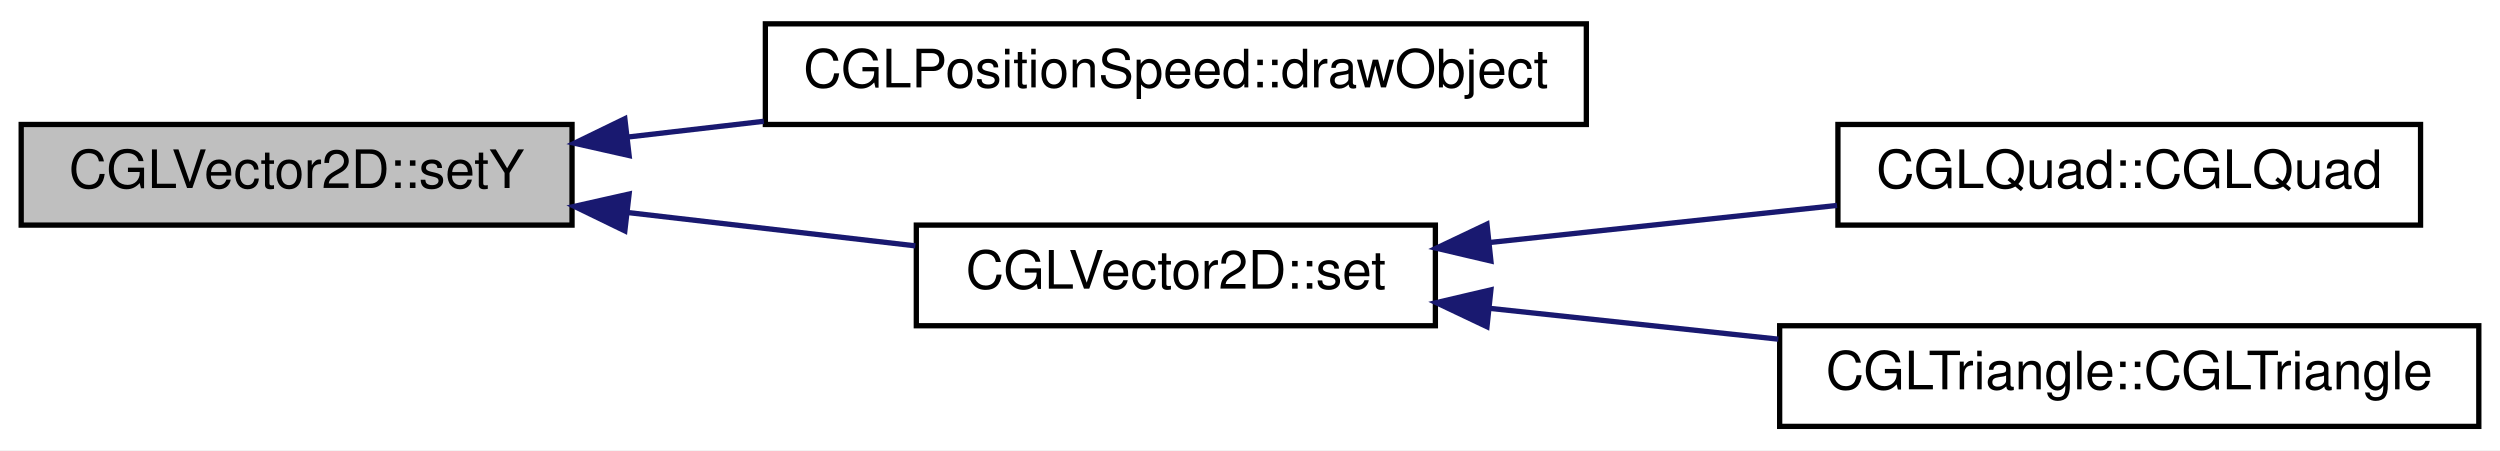
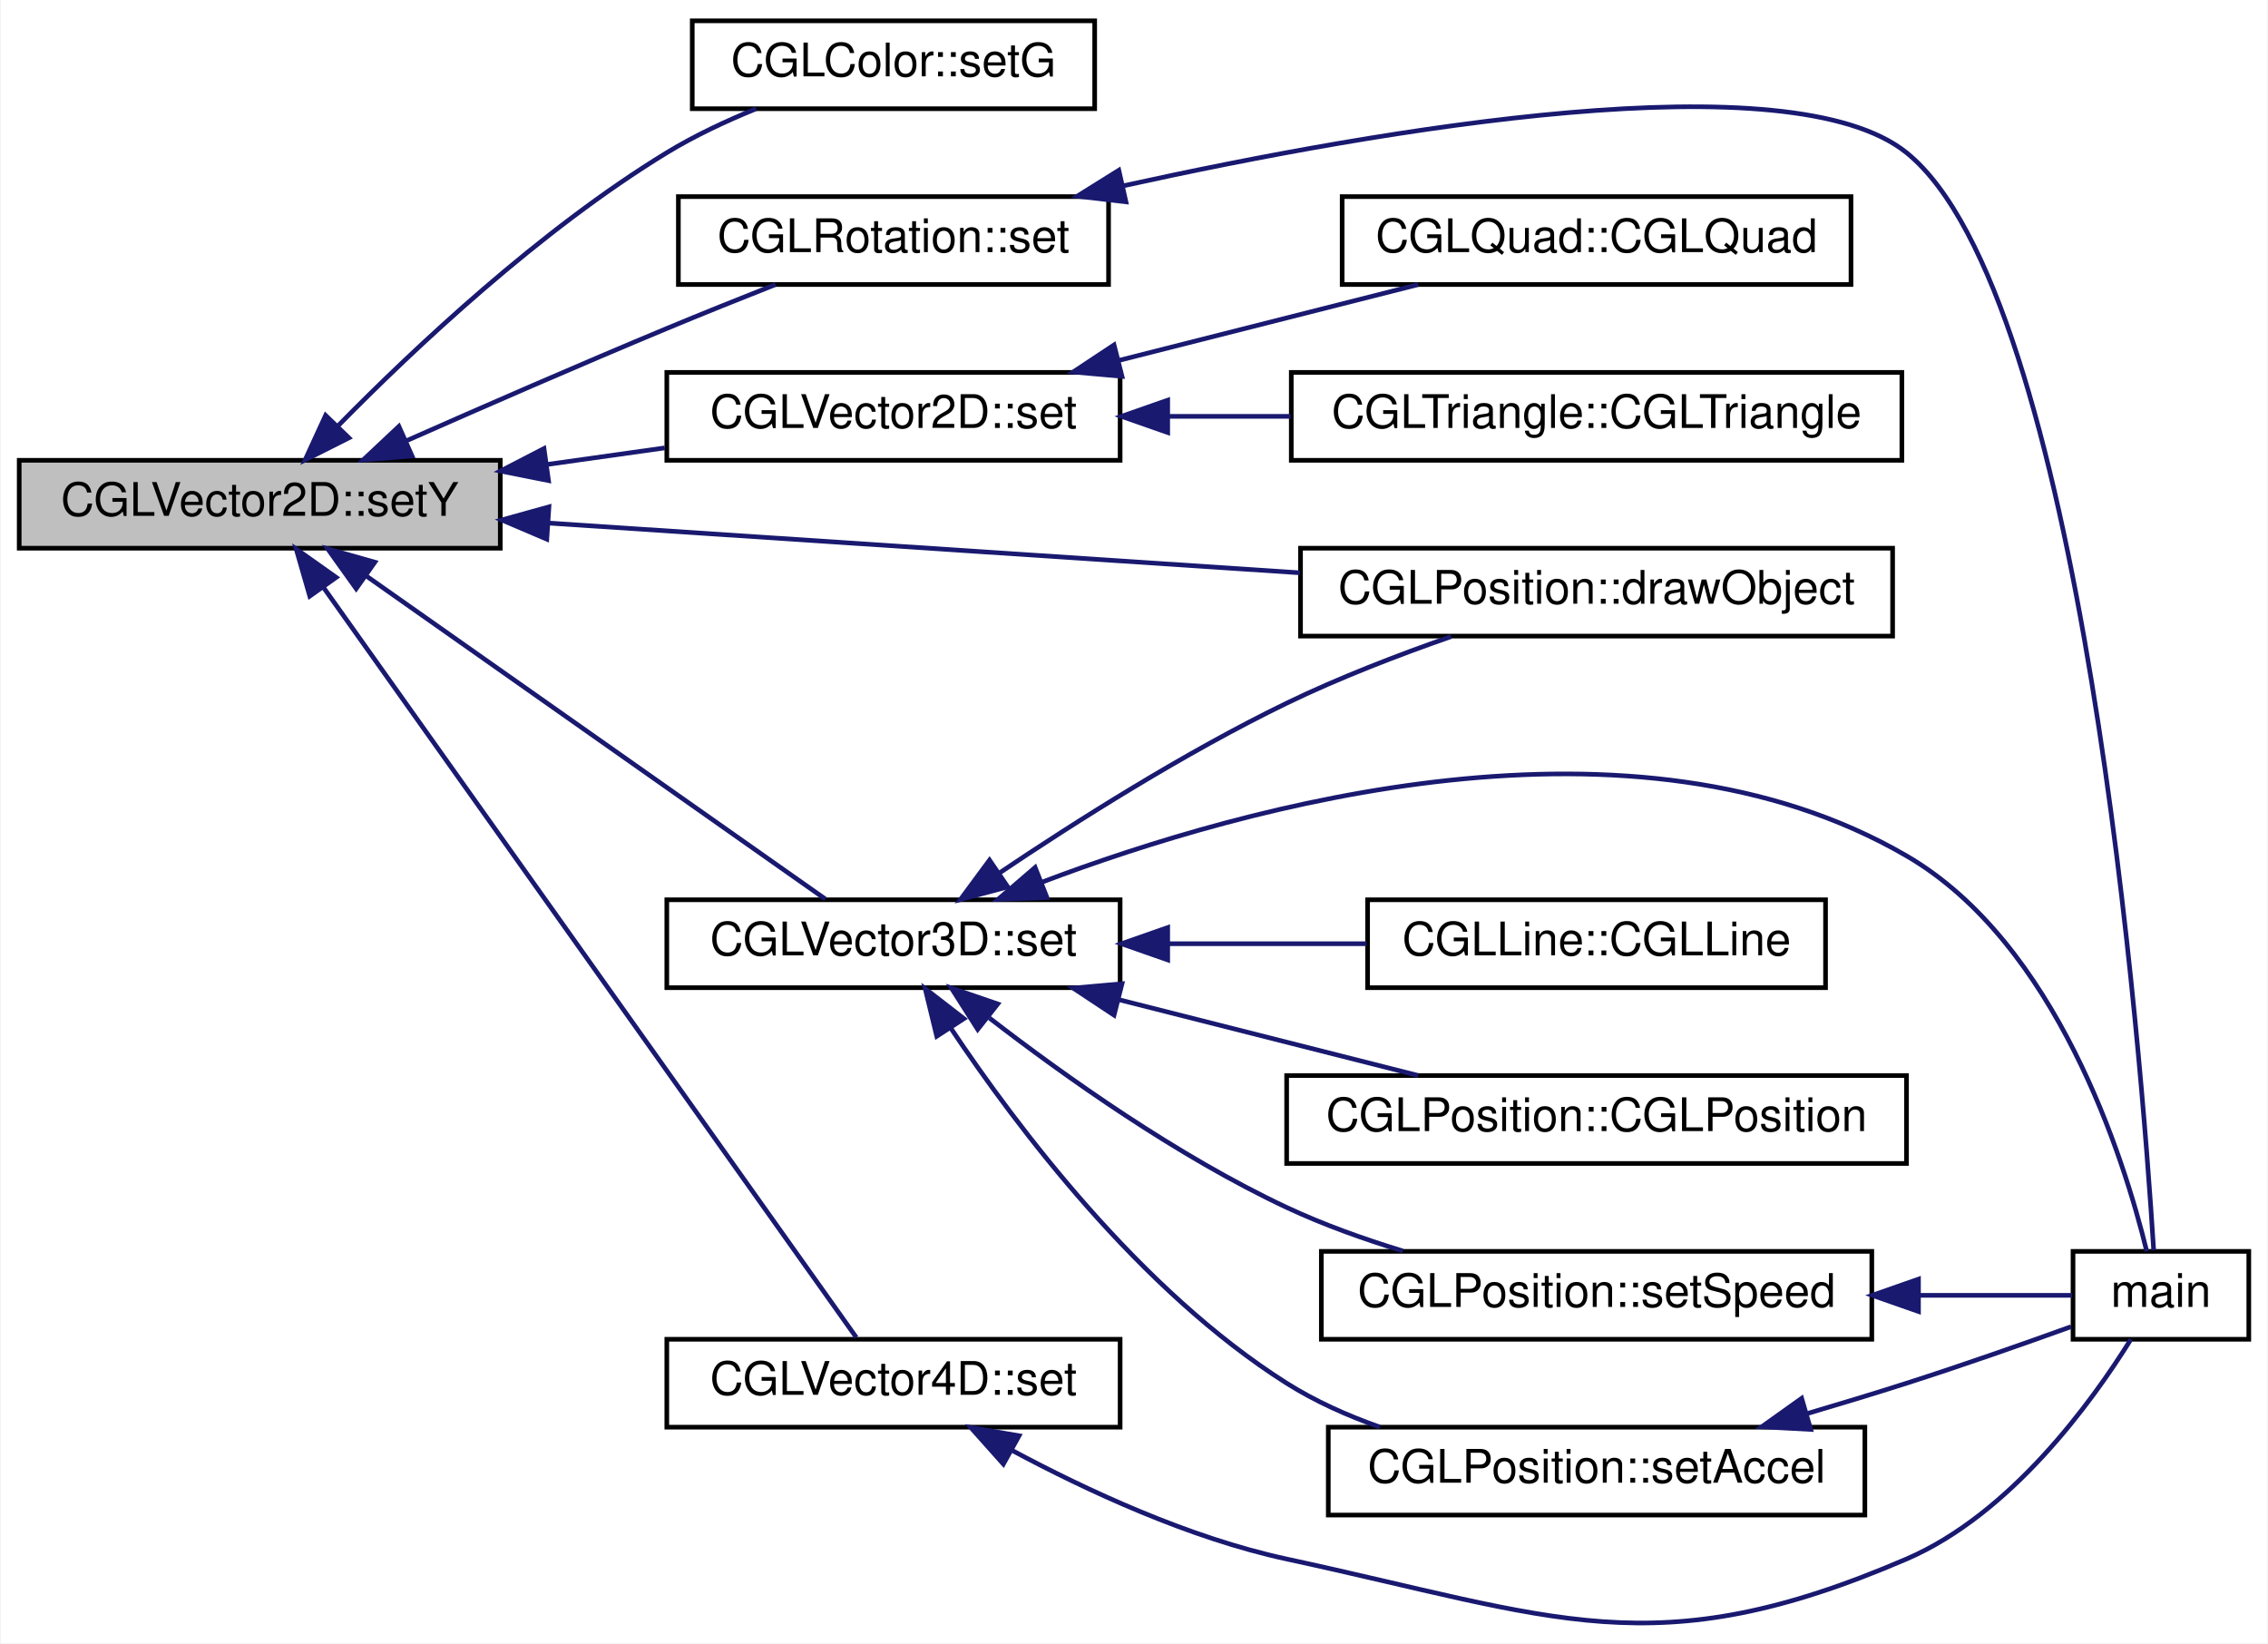
- <svg xmlns="http://www.w3.org/2000/svg" xmlns:xlink="http://www.w3.org/1999/xlink" width="472pt" height="85pt" viewBox="0.00 0.00 472.00 85.00">
-   <g id="graph0" class="graph" transform="scale(1 1) rotate(0) translate(4 81)">
-     <polygon fill="white" stroke="none" points="-4,4 -4,-81 468,-81 468,4 -4,4" />
+ <svg xmlns="http://www.w3.org/2000/svg" xmlns:xlink="http://www.w3.org/1999/xlink" width="490pt" height="355pt" viewBox="0.00 0.00 490.00 355.22">
+   <g id="graph0" class="graph" transform="scale(1 1) rotate(0) translate(4 351.219)">
+     <polygon fill="white" stroke="none" points="-4,4 -4,-351.219 486,-351.219 486,4 -4,4" />
    <g id="node1" class="node">
-       <polygon fill="#bfbfbf" stroke="black" points="0,-38.5 0,-57.5 104,-57.5 104,-38.5 0,-38.5" />
-       <text text-anchor="middle" x="52" y="-45.5" font-family="Helvetica,sans-Serif" font-size="10.00">CGLVector2D::setY</text>
+       <polygon fill="#bfbfbf" stroke="black" points="0,-232.719 0,-251.719 104,-251.719 104,-232.719 0,-232.719" />
+       <text text-anchor="middle" x="52" y="-239.719" font-family="Helvetica,sans-Serif" font-size="10.00">CGLVector2D::setY</text>
    </g>
    <g id="node2" class="node">
      <g id="a_node2">
-         <a xlink:href="../../d7/dc4/class_c_g_l_position_speed.xhtml#ac2a548b1df4418be822a62d623fdd1ec" target="_top" xlink:title="CGLPositionSpeed::drawObject">
-           <polygon fill="white" stroke="black" points="140.5,-57.5 140.5,-76.5 295.5,-76.5 295.5,-57.5 140.5,-57.5" />
-           <text text-anchor="middle" x="218" y="-64.5" font-family="Helvetica,sans-Serif" font-size="10.00">CGLPositionSpeed::drawObject</text>
+         <a xlink:href="../../d7/dd6/class_c_g_l_color.xhtml#a2b737fc4b94021e2cdaad2c1c98d3cef" target="_top" xlink:title="CGLColor::setG">
+           <polygon fill="white" stroke="black" points="145.5,-327.719 145.5,-346.719 232.5,-346.719 232.5,-327.719 145.5,-327.719" />
+           <text text-anchor="middle" x="189" y="-334.719" font-family="Helvetica,sans-Serif" font-size="10.00">CGLColor::setG</text>
        </a>
      </g>
    </g>
    <g id="edge1" class="edge">
-       <path fill="none" stroke="midnightblue" d="M114.501,-55.125C122.894,-56.097 131.593,-57.105 140.215,-58.104" />
-       <polygon fill="midnightblue" stroke="midnightblue" points="114.777,-51.634 104.441,-53.96 113.971,-58.587 114.777,-51.634" />
+       <path fill="none" stroke="midnightblue" d="M69.017,-259.268C85.519,-276.054 112.628,-301.532 140,-318.219 145.969,-321.858 152.757,-325.043 159.31,-327.713" />
+       <polygon fill="midnightblue" stroke="midnightblue" points="71.275,-256.569 61.813,-251.803 66.238,-261.429 71.275,-256.569" />
    </g>
    <g id="node3" class="node">
      <g id="a_node3">
-         <a xlink:href="../../d8/d97/class_c_g_l_vector2_d.xhtml#a37b79a5ca7b3445df956e177f7c436fc" target="_top" xlink:title="CGLVector2D::set">
-           <polygon fill="white" stroke="black" points="169,-19.5 169,-38.5 267,-38.5 267,-19.5 169,-19.5" />
-           <text text-anchor="middle" x="218" y="-26.5" font-family="Helvetica,sans-Serif" font-size="10.00">CGLVector2D::set</text>
+         <a xlink:href="../../de/d31/class_c_g_l_position.xhtml#a439ae873ba7ef56826a27eb7b15b0b6f" target="_top" xlink:title="CGLPosition::drawObject">
+           <polygon fill="white" stroke="black" points="277,-213.719 277,-232.719 405,-232.719 405,-213.719 277,-213.719" />
+           <text text-anchor="middle" x="341" y="-220.719" font-family="Helvetica,sans-Serif" font-size="10.00">CGLPosition::drawObject</text>
        </a>
      </g>
    </g>
    <g id="edge2" class="edge">
-       <path fill="none" stroke="midnightblue" d="M114.529,-40.872C132.476,-38.792 151.821,-36.551 168.816,-34.582" />
-       <polygon fill="midnightblue" stroke="midnightblue" points="113.971,-37.413 104.441,-42.04 114.777,-44.366 113.971,-37.413" />
+       <path fill="none" stroke="midnightblue" d="M114.537,-238.145C162.407,-234.976 228.584,-230.595 276.857,-227.399" />
+       <polygon fill="midnightblue" stroke="midnightblue" points="114.057,-234.669 104.31,-238.822 114.519,-241.654 114.057,-234.669" />
    </g>
    <g id="node4" class="node">
      <g id="a_node4">
-         <a xlink:href="../../df/d41/class_c_g_l_quad.xhtml#a95b07c1605f65de30cb47b65fa364294" target="_top" xlink:title="CGLQuad::CGLQuad">
-           <polygon fill="white" stroke="black" points="343,-38.5 343,-57.5 453,-57.5 453,-38.5 343,-38.5" />
-           <text text-anchor="middle" x="398" y="-45.5" font-family="Helvetica,sans-Serif" font-size="10.00">CGLQuad::CGLQuad</text>
+         <a xlink:href="../../d4/dd5/class_c_g_l_rotation.xhtml#a2b767e088f36ceef91e7259c76f7390e" target="_top" xlink:title="CGLRotation::set">
+           <polygon fill="white" stroke="black" points="142.5,-289.719 142.5,-308.719 235.5,-308.719 235.5,-289.719 142.5,-289.719" />
+           <text text-anchor="middle" x="189" y="-296.719" font-family="Helvetica,sans-Serif" font-size="10.00">CGLRotation::set</text>
        </a>
      </g>
    </g>
    <g id="edge3" class="edge">
-       <path fill="none" stroke="midnightblue" d="M277.289,-35.222C298.383,-37.474 322.101,-40.005 342.827,-42.217" />
-       <polygon fill="midnightblue" stroke="midnightblue" points="277.484,-31.723 267.169,-34.142 276.741,-38.683 277.484,-31.723" />
+       <path fill="none" stroke="midnightblue" d="M83.602,-255.896C100.225,-263.247 121.174,-272.384 140,-280.219 147.613,-283.387 155.953,-286.732 163.515,-289.717" />
+       <polygon fill="midnightblue" stroke="midnightblue" points="84.923,-252.654 74.363,-251.798 82.085,-259.052 84.923,-252.654" />
+     </g>
+     <g id="node6" class="node">
+       <g id="a_node6">
+         <a xlink:href="../../d8/d97/class_c_g_l_vector2_d.xhtml#a37b79a5ca7b3445df956e177f7c436fc" target="_top" xlink:title="CGLVector2D::set">
+           <polygon fill="white" stroke="black" points="140,-251.719 140,-270.719 238,-270.719 238,-251.719 140,-251.719" />
+           <text text-anchor="middle" x="189" y="-258.719" font-family="Helvetica,sans-Serif" font-size="10.00">CGLVector2D::set</text>
+         </a>
+       </g>
+     </g>
+     <g id="edge5" class="edge">
+       <path fill="none" stroke="midnightblue" d="M113.998,-250.804C122.566,-252.01 131.275,-253.235 139.566,-254.402" />
+       <polygon fill="midnightblue" stroke="midnightblue" points="114.428,-247.33 104.038,-249.402 113.452,-254.262 114.428,-247.33" />
+     </g>
+     <g id="node9" class="node">
+       <g id="a_node9">
+         <a xlink:href="../../d6/df9/class_c_g_l_vector3_d.xhtml#a15014f4427c214f64699590591cacc8f" target="_top" xlink:title="CGLVector3D::set">
+           <polygon fill="white" stroke="black" points="140,-137.719 140,-156.719 238,-156.719 238,-137.719 140,-137.719" />
+           <text text-anchor="middle" x="189" y="-144.719" font-family="Helvetica,sans-Serif" font-size="10.00">CGLVector3D::set</text>
+         </a>
+       </g>
+     </g>
+     <g id="edge8" class="edge">
+       <path fill="none" stroke="midnightblue" d="M75.069,-226.689C103.178,-206.909 150.903,-173.324 174.276,-156.876" />
+       <polygon fill="midnightblue" stroke="midnightblue" points="72.851,-223.97 66.687,-232.587 76.88,-229.694 72.851,-223.97" />
+     </g>
+     <g id="node14" class="node">
+       <g id="a_node14">
+         <a xlink:href="../../db/d79/class_c_g_l_vector4_d.xhtml#a9f4c89b5e30ad2cfb18327e5e17257ab" target="_top" xlink:title="CGLVector4D::set">
+           <polygon fill="white" stroke="black" points="140,-42.719 140,-61.719 238,-61.719 238,-42.719 140,-42.719" />
+           <text text-anchor="middle" x="189" y="-49.719" font-family="Helvetica,sans-Serif" font-size="10.00">CGLVector4D::set</text>
+         </a>
+       </g>
+     </g>
+     <g id="edge17" class="edge">
+       <path fill="none" stroke="midnightblue" d="M65.835,-224.155C93.785,-184.818 159.38,-92.5 180.972,-62.111" />
+       <polygon fill="midnightblue" stroke="midnightblue" points="62.819,-222.357 59.88,-232.536 68.525,-226.411 62.819,-222.357" />
    </g>
    <g id="node5" class="node">
      <g id="a_node5">
-         <a xlink:href="../../d1/d68/class_c_g_l_triangle.xhtml#a4b704efe008da14c3fc290ca86dc4b8c" target="_top" xlink:title="CGLTriangle::CGLTriangle">
-           <polygon fill="white" stroke="black" points="332,-0.5 332,-19.5 464,-19.5 464,-0.5 332,-0.5" />
-           <text text-anchor="middle" x="398" y="-7.5" font-family="Helvetica,sans-Serif" font-size="10.00">CGLTriangle::CGLTriangle</text>
+         <a xlink:href="../../db/dec/_damier_g_l_8cpp.xhtml#a0ddf1224851353fc92bfbff6f499fa97" target="_top" xlink:title="main">
+           <polygon fill="white" stroke="black" points="444,-61.719 444,-80.719 482,-80.719 482,-61.719 444,-61.719" />
+           <text text-anchor="middle" x="463" y="-68.719" font-family="Helvetica,sans-Serif" font-size="10.00">main</text>
        </a>
      </g>
    </g>
    <g id="edge4" class="edge">
-       <path fill="none" stroke="midnightblue" d="M277.206,-22.787C294.645,-20.925 313.885,-18.872 331.747,-16.965" />
-       <polygon fill="midnightblue" stroke="midnightblue" points="276.741,-19.317 267.169,-23.858 277.484,-26.277 276.741,-19.317" />
+       <path fill="none" stroke="midnightblue" d="M238.836,-311.083C295.045,-323.459 382.857,-338.459 408,-318.219 446.125,-287.529 458.804,-122.882 461.44,-80.944" />
+       <polygon fill="midnightblue" stroke="midnightblue" points="239.255,-307.59 228.731,-308.812 237.72,-314.42 239.255,-307.59" />
+     </g>
+     <g id="node7" class="node">
+       <g id="a_node7">
+         <a xlink:href="../../df/d41/class_c_g_l_quad.xhtml#a95b07c1605f65de30cb47b65fa364294" target="_top" xlink:title="CGLQuad::CGLQuad">
+           <polygon fill="white" stroke="black" points="286,-289.719 286,-308.719 396,-308.719 396,-289.719 286,-289.719" />
+           <text text-anchor="middle" x="341" y="-296.719" font-family="Helvetica,sans-Serif" font-size="10.00">CGLQuad::CGLQuad</text>
+         </a>
+       </g>
+     </g>
+     <g id="edge6" class="edge">
+       <path fill="none" stroke="midnightblue" d="M237.811,-273.331C258.702,-278.623 282.847,-284.74 302.421,-289.699" />
+       <polygon fill="midnightblue" stroke="midnightblue" points="238.405,-269.871 227.851,-270.808 236.686,-276.657 238.405,-269.871" />
+     </g>
+     <g id="node8" class="node">
+       <g id="a_node8">
+         <a xlink:href="../../d1/d68/class_c_g_l_triangle.xhtml#a4b704efe008da14c3fc290ca86dc4b8c" target="_top" xlink:title="CGLTriangle::CGLTriangle">
+           <polygon fill="white" stroke="black" points="275,-251.719 275,-270.719 407,-270.719 407,-251.719 275,-251.719" />
+           <text text-anchor="middle" x="341" y="-258.719" font-family="Helvetica,sans-Serif" font-size="10.00">CGLTriangle::CGLTriangle</text>
+         </a>
+       </g>
+     </g>
+     <g id="edge7" class="edge">
+       <path fill="none" stroke="midnightblue" d="M248.319,-261.219C257.014,-261.219 266.024,-261.219 274.849,-261.219" />
+       <polygon fill="midnightblue" stroke="midnightblue" points="248.287,-257.719 238.287,-261.219 248.287,-264.719 248.287,-257.719" />
+     </g>
+     <g id="edge15" class="edge">
+       <path fill="none" stroke="midnightblue" d="M211.893,-162.509C228.442,-173.631 251.994,-188.547 274,-199.219 285.3,-204.699 298.191,-209.654 309.563,-213.62" />
+       <polygon fill="midnightblue" stroke="midnightblue" points="213.709,-159.511 203.474,-156.772 209.767,-165.295 213.709,-159.511" />
+     </g>
+     <g id="edge16" class="edge">
+       <path fill="none" stroke="midnightblue" d="M221.029,-160.502C265.66,-177.392 349.081,-200.501 408,-166.219 440.467,-147.328 455.015,-100.83 459.94,-80.73" />
+       <polygon fill="midnightblue" stroke="midnightblue" points="222.183,-157.195 211.595,-156.804 219.628,-163.713 222.183,-157.195" />
+     </g>
+     <g id="node10" class="node">
+       <g id="a_node10">
+         <a xlink:href="../../d9/dfe/class_c_g_l_line.xhtml#ab220112ce9d381cc057e6cff09fd95a7" target="_top" xlink:title="CGLLine::CGLLine">
+           <polygon fill="white" stroke="black" points="291.5,-137.719 291.5,-156.719 390.5,-156.719 390.5,-137.719 291.5,-137.719" />
+           <text text-anchor="middle" x="341" y="-144.719" font-family="Helvetica,sans-Serif" font-size="10.00">CGLLine::CGLLine</text>
+         </a>
+       </g>
+     </g>
+     <g id="edge9" class="edge">
+       <path fill="none" stroke="midnightblue" d="M248.432,-147.219C262.608,-147.219 277.616,-147.219 291.29,-147.219" />
+       <polygon fill="midnightblue" stroke="midnightblue" points="248.287,-143.719 238.287,-147.219 248.287,-150.719 248.287,-143.719" />
+     </g>
+     <g id="node11" class="node">
+       <g id="a_node11">
+         <a xlink:href="../../de/d31/class_c_g_l_position.xhtml#ab32bdd49fc31414e874917568e5d37d2" target="_top" xlink:title="CGLPosition::CGLPosition">
+           <polygon fill="white" stroke="black" points="274,-99.719 274,-118.719 408,-118.719 408,-99.719 274,-99.719" />
+           <text text-anchor="middle" x="341" y="-106.719" font-family="Helvetica,sans-Serif" font-size="10.00">CGLPosition::CGLPosition</text>
+         </a>
+       </g>
+     </g>
+     <g id="edge10" class="edge">
+       <path fill="none" stroke="midnightblue" d="M237.811,-135.107C258.702,-129.815 282.847,-123.698 302.421,-118.739" />
+       <polygon fill="midnightblue" stroke="midnightblue" points="236.686,-131.781 227.851,-137.63 238.405,-138.567 236.686,-131.781" />
+     </g>
+     <g id="node12" class="node">
+       <g id="a_node12">
+         <a xlink:href="../../de/d31/class_c_g_l_position.xhtml#a729e7b3f01b8c735d60d8c51b6610eef" target="_top" xlink:title="CGLPosition::setSpeed">
+           <polygon fill="white" stroke="black" points="281.5,-61.719 281.5,-80.719 400.5,-80.719 400.5,-61.719 281.5,-61.719" />
+           <text text-anchor="middle" x="341" y="-68.719" font-family="Helvetica,sans-Serif" font-size="10.00">CGLPosition::setSpeed</text>
+         </a>
+       </g>
+     </g>
+     <g id="edge11" class="edge">
+       <path fill="none" stroke="midnightblue" d="M209.74,-131.166C226.11,-118.529 250.436,-101.262 274,-90.219 281.882,-86.525 290.635,-83.393 299.122,-80.803" />
+       <polygon fill="midnightblue" stroke="midnightblue" points="207.209,-128.704 201.519,-137.642 211.541,-134.203 207.209,-128.704" />
+     </g>
+     <g id="node13" class="node">
+       <g id="a_node13">
+         <a xlink:href="../../de/d31/class_c_g_l_position.xhtml#a5a43a8991d3d8ca645edbcfb0e97db20" target="_top" xlink:title="CGLPosition::setAccel">
+           <polygon fill="white" stroke="black" points="283,-23.719 283,-42.719 399,-42.719 399,-23.719 283,-23.719" />
+           <text text-anchor="middle" x="341" y="-30.719" font-family="Helvetica,sans-Serif" font-size="10.00">CGLPosition::setAccel</text>
+         </a>
+       </g>
+     </g>
+     <g id="edge13" class="edge">
+       <path fill="none" stroke="midnightblue" d="M201.393,-128.976C215.743,-107.488 242.386,-72.195 274,-52.219 280.149,-48.334 287.115,-45.221 294.159,-42.734" />
+       <polygon fill="midnightblue" stroke="midnightblue" points="198.36,-127.22 195.853,-137.514 204.232,-131.03 198.36,-127.22" />
+     </g>
+     <g id="edge12" class="edge">
+       <path fill="none" stroke="midnightblue" d="M410.875,-71.219C423.028,-71.219 434.685,-71.219 443.791,-71.219" />
+       <polygon fill="midnightblue" stroke="midnightblue" points="410.594,-67.719 400.594,-71.219 410.594,-74.719 410.594,-67.719" />
+     </g>
+     <g id="edge14" class="edge">
+       <path fill="none" stroke="midnightblue" d="M386.418,-45.623C393.653,-47.753 401.05,-49.998 408,-52.219 419.928,-56.031 433.196,-60.693 443.595,-64.445" />
+       <polygon fill="midnightblue" stroke="midnightblue" points="387.29,-42.232 376.71,-42.802 385.336,-48.954 387.29,-42.232" />
+     </g>
+     <g id="edge18" class="edge">
+       <path fill="none" stroke="midnightblue" d="M214.551,-37.749C230.809,-29.03 252.942,-18.761 274,-14.219 332.217,-1.663 353.291,9.313 408,-14.219 430.54,-23.914 448.08,-48.155 456.508,-61.694" />
+       <polygon fill="midnightblue" stroke="midnightblue" points="212.761,-34.74 205.711,-42.648 216.154,-40.862 212.761,-34.74" />
    </g>
  </g>
</svg>
